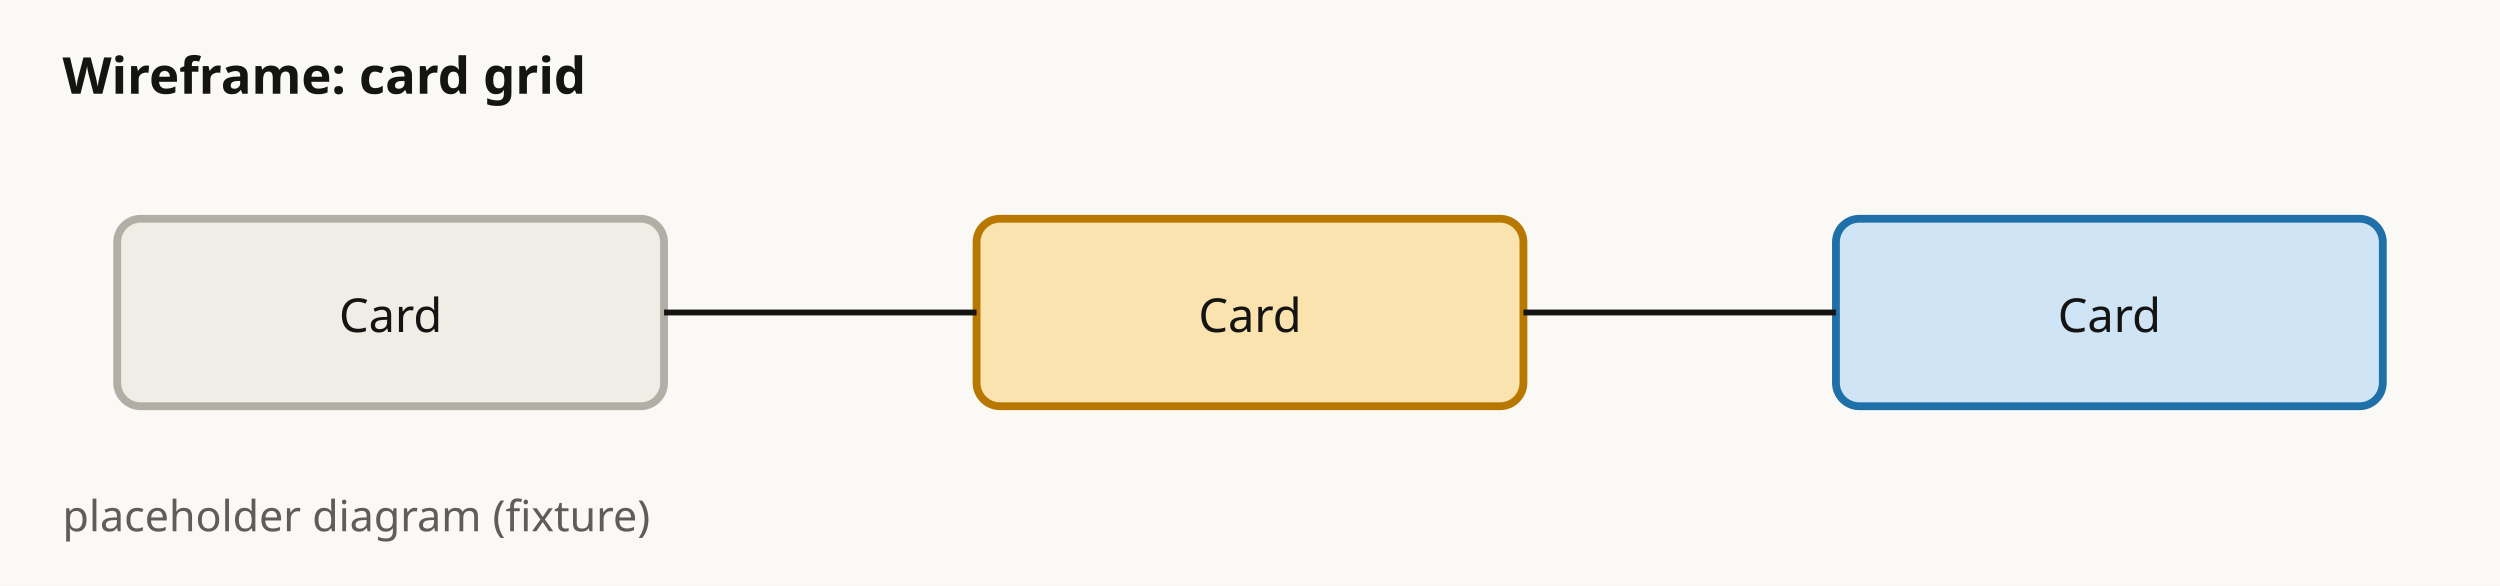
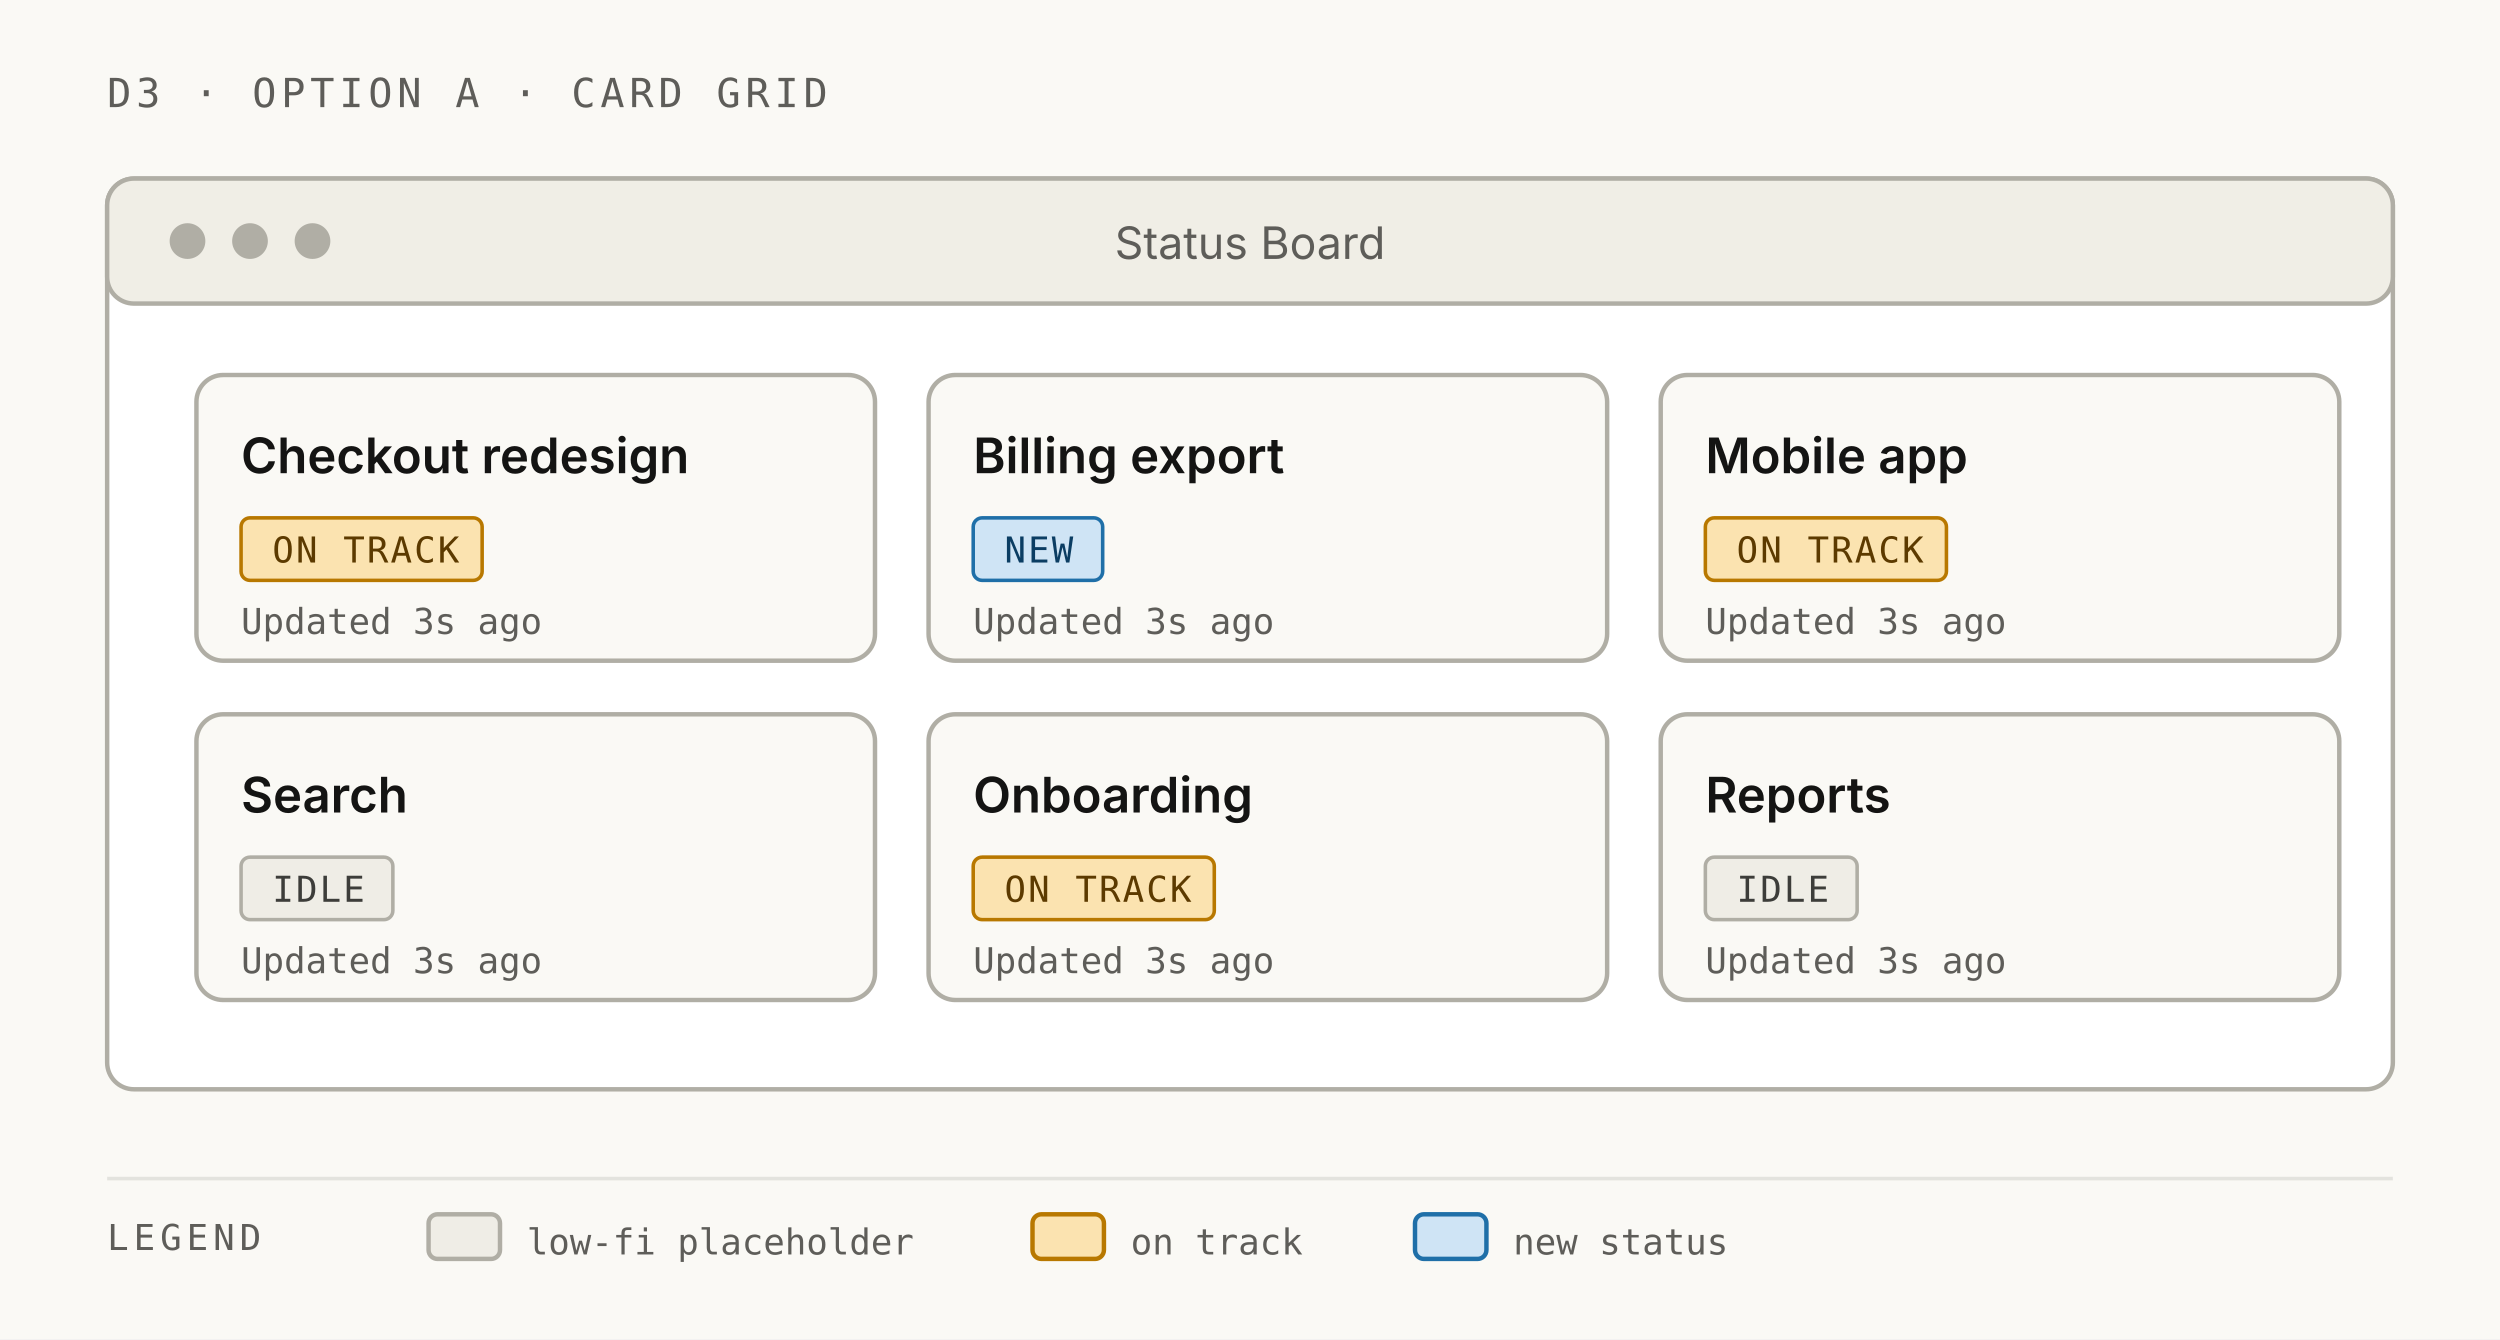
- <svg xmlns="http://www.w3.org/2000/svg" viewBox="0 0 640 150" width="640" height="150" role="img" aria-label="Wireframe: card grid">
-   <rect width="640" height="150" fill="#FAF9F5" />
-   <text x="16" y="24" font-family="sans-serif" font-size="13" font-weight="600" fill="#141413">Wireframe: card grid</text>
-   <g font-family="sans-serif" font-size="12" text-anchor="middle" fill="#141413">
-     <rect x="30" y="56" width="140" height="48" rx="6" fill="#EFEDE6" stroke="#B0AEA5" stroke-width="2" />
-     <text x="100" y="85">Card</text>
-     <rect x="250" y="56" width="140" height="48" rx="6" fill="#FBE3B0" stroke="#B87800" stroke-width="2" />
-     <text x="320" y="85">Card</text>
-     <rect x="470" y="56" width="140" height="48" rx="6" fill="#CFE4F5" stroke="#1F6FA8" stroke-width="2" />
-     <text x="540" y="85">Card</text>
-     <path d="M170 80 H250 M390 80 H470" stroke="#141413" stroke-width="1.5" fill="none" />
-   </g>
-   <text x="16" y="136" font-family="sans-serif" font-size="11" fill="#5E5D59">placeholder diagram (fixture)</text>
+ <svg xmlns="http://www.w3.org/2000/svg" viewBox="0 0 560 300" width="560" height="300" role="img" aria-labelledby="wf-d3-a-title wf-d3-a-desc">
+   <defs>
+     <marker id="wf-d3-a-arrow" markerWidth="8" markerHeight="6" refX="7" refY="3" orient="auto">
+       <polygon points="0 0, 8 3, 0 6" fill="#5E5D59" />
+     </marker>
+     <marker id="wf-d3-a-arrow-accent" markerWidth="8" markerHeight="6" refX="7" refY="3" orient="auto">
+       <polygon points="0 0, 8 3, 0 6" fill="#D97757" />
+     </marker>
+     <marker id="wf-d3-a-arrow-link" markerWidth="8" markerHeight="6" refX="7" refY="3" orient="auto">
+       <polygon points="0 0, 8 3, 0 6" fill="#1F6FA8" />
+     </marker>
+   </defs>
+   <rect width="100%" height="100%" fill="#FAF9F5" />
+   <text x="24" y="24" fill="#5E5D59" font-size="9" font-family="ui-monospace, 'Cascadia Mono', Consolas, monospace" text-anchor="start" letter-spacing="0.12em">D3 · OPTION A · CARD GRID</text>
+   <rect x="24" y="40" width="512" height="204" rx="6" fill="#FFFFFF" stroke="#B0AEA5" stroke-width="1" />
+   <rect x="24" y="40" width="512" height="28" rx="6" fill="#F0EEE6" stroke="#B0AEA5" stroke-width="1" />
+   <circle cx="42" cy="54" r="4" fill="#B0AEA5" />
+   <circle cx="56" cy="54" r="4" fill="#B0AEA5" />
+   <circle cx="70" cy="54" r="4" fill="#B0AEA5" />
+   <text x="280.0" y="58" fill="#5E5D59" font-size="10" font-family="Inter, 'IBM Plex Sans Thai', system-ui, -apple-system, 'Segoe UI', sans-serif" text-anchor="middle">Status Board</text>
+   <rect x="44" y="84" width="152" height="64" rx="6" fill="#FAF9F5" stroke="#B0AEA5" stroke-width="1" />
+   <text x="54" y="106" fill="#141413" font-size="11" font-family="Inter, 'IBM Plex Sans Thai', system-ui, -apple-system, 'Segoe UI', sans-serif" text-anchor="start" font-weight="600">Checkout redesign</text>
+   <rect x="54" y="116" width="54" height="14" rx="2" fill="#FBE3B0" stroke="#B87800" stroke-width="0.8" />
+   <text x="61" y="126" fill="#5C3A00" font-size="8" font-family="ui-monospace, 'Cascadia Mono', Consolas, monospace" text-anchor="start" letter-spacing="0.06em">ON TRACK</text>
+   <text x="54" y="142" fill="#5E5D59" font-size="8" font-family="ui-monospace, 'Cascadia Mono', Consolas, monospace" text-anchor="start">Updated 3s ago</text>
+   <rect x="208" y="84" width="152" height="64" rx="6" fill="#FAF9F5" stroke="#B0AEA5" stroke-width="1" />
+   <text x="218" y="106" fill="#141413" font-size="11" font-family="Inter, 'IBM Plex Sans Thai', system-ui, -apple-system, 'Segoe UI', sans-serif" text-anchor="start" font-weight="600">Billing export</text>
+   <rect x="218" y="116" width="29" height="14" rx="2" fill="#CFE4F5" stroke="#1F6FA8" stroke-width="0.8" />
+   <text x="225" y="126" fill="#0B3D63" font-size="8" font-family="ui-monospace, 'Cascadia Mono', Consolas, monospace" text-anchor="start" letter-spacing="0.06em">NEW</text>
+   <text x="218" y="142" fill="#5E5D59" font-size="8" font-family="ui-monospace, 'Cascadia Mono', Consolas, monospace" text-anchor="start">Updated 3s ago</text>
+   <rect x="372" y="84" width="152" height="64" rx="6" fill="#FAF9F5" stroke="#B0AEA5" stroke-width="1" />
+   <text x="382" y="106" fill="#141413" font-size="11" font-family="Inter, 'IBM Plex Sans Thai', system-ui, -apple-system, 'Segoe UI', sans-serif" text-anchor="start" font-weight="600">Mobile app</text>
+   <rect x="382" y="116" width="54" height="14" rx="2" fill="#FBE3B0" stroke="#B87800" stroke-width="0.8" />
+   <text x="389" y="126" fill="#5C3A00" font-size="8" font-family="ui-monospace, 'Cascadia Mono', Consolas, monospace" text-anchor="start" letter-spacing="0.06em">ON TRACK</text>
+   <text x="382" y="142" fill="#5E5D59" font-size="8" font-family="ui-monospace, 'Cascadia Mono', Consolas, monospace" text-anchor="start">Updated 3s ago</text>
+   <rect x="44" y="160" width="152" height="64" rx="6" fill="#FAF9F5" stroke="#B0AEA5" stroke-width="1" />
+   <text x="54" y="182" fill="#141413" font-size="11" font-family="Inter, 'IBM Plex Sans Thai', system-ui, -apple-system, 'Segoe UI', sans-serif" text-anchor="start" font-weight="600">Search</text>
+   <rect x="54" y="192" width="34" height="14" rx="2" fill="#EFEDE6" stroke="#B0AEA5" stroke-width="0.8" />
+   <text x="61" y="202" fill="#3D3D3A" font-size="8" font-family="ui-monospace, 'Cascadia Mono', Consolas, monospace" text-anchor="start" letter-spacing="0.06em">IDLE</text>
+   <text x="54" y="218" fill="#5E5D59" font-size="8" font-family="ui-monospace, 'Cascadia Mono', Consolas, monospace" text-anchor="start">Updated 3s ago</text>
+   <rect x="208" y="160" width="152" height="64" rx="6" fill="#FAF9F5" stroke="#B0AEA5" stroke-width="1" />
+   <text x="218" y="182" fill="#141413" font-size="11" font-family="Inter, 'IBM Plex Sans Thai', system-ui, -apple-system, 'Segoe UI', sans-serif" text-anchor="start" font-weight="600">Onboarding</text>
+   <rect x="218" y="192" width="54" height="14" rx="2" fill="#FBE3B0" stroke="#B87800" stroke-width="0.8" />
+   <text x="225" y="202" fill="#5C3A00" font-size="8" font-family="ui-monospace, 'Cascadia Mono', Consolas, monospace" text-anchor="start" letter-spacing="0.06em">ON TRACK</text>
+   <text x="218" y="218" fill="#5E5D59" font-size="8" font-family="ui-monospace, 'Cascadia Mono', Consolas, monospace" text-anchor="start">Updated 3s ago</text>
+   <rect x="372" y="160" width="152" height="64" rx="6" fill="#FAF9F5" stroke="#B0AEA5" stroke-width="1" />
+   <text x="382" y="182" fill="#141413" font-size="11" font-family="Inter, 'IBM Plex Sans Thai', system-ui, -apple-system, 'Segoe UI', sans-serif" text-anchor="start" font-weight="600">Reports</text>
+   <rect x="382" y="192" width="34" height="14" rx="2" fill="#EFEDE6" stroke="#B0AEA5" stroke-width="0.8" />
+   <text x="389" y="202" fill="#3D3D3A" font-size="8" font-family="ui-monospace, 'Cascadia Mono', Consolas, monospace" text-anchor="start" letter-spacing="0.06em">IDLE</text>
+   <text x="382" y="218" fill="#5E5D59" font-size="8" font-family="ui-monospace, 'Cascadia Mono', Consolas, monospace" text-anchor="start">Updated 3s ago</text>
+   <line x1="24" y1="264" x2="536" y2="264" stroke="rgba(20,20,19,0.10)" stroke-width="0.8" />
+   <text x="24" y="280" fill="#5E5D59" font-size="8" font-family="ui-monospace, 'Cascadia Mono', Consolas, monospace" text-anchor="start" letter-spacing="0.14em">LEGEND</text>
+   <rect x="96" y="272" width="16" height="10" rx="2" fill="#EFEDE6" stroke="#B0AEA5" />
+   <text x="118" y="281" fill="#5E5D59" font-size="8" font-family="ui-monospace, 'Cascadia Mono', Consolas, monospace" text-anchor="start">low-fi placeholder</text>
+   <rect x="231.28" y="272" width="16" height="10" rx="2" fill="#FBE3B0" stroke="#B87800" />
+   <text x="253.28" y="281" fill="#5E5D59" font-size="8" font-family="ui-monospace, 'Cascadia Mono', Consolas, monospace" text-anchor="start">on track</text>
+   <rect x="316.96" y="272" width="16" height="10" rx="2" fill="#CFE4F5" stroke="#1F6FA8" />
+   <text x="338.96" y="281" fill="#5E5D59" font-size="8" font-family="ui-monospace, 'Cascadia Mono', Consolas, monospace" text-anchor="start">new status</text>
</svg>
